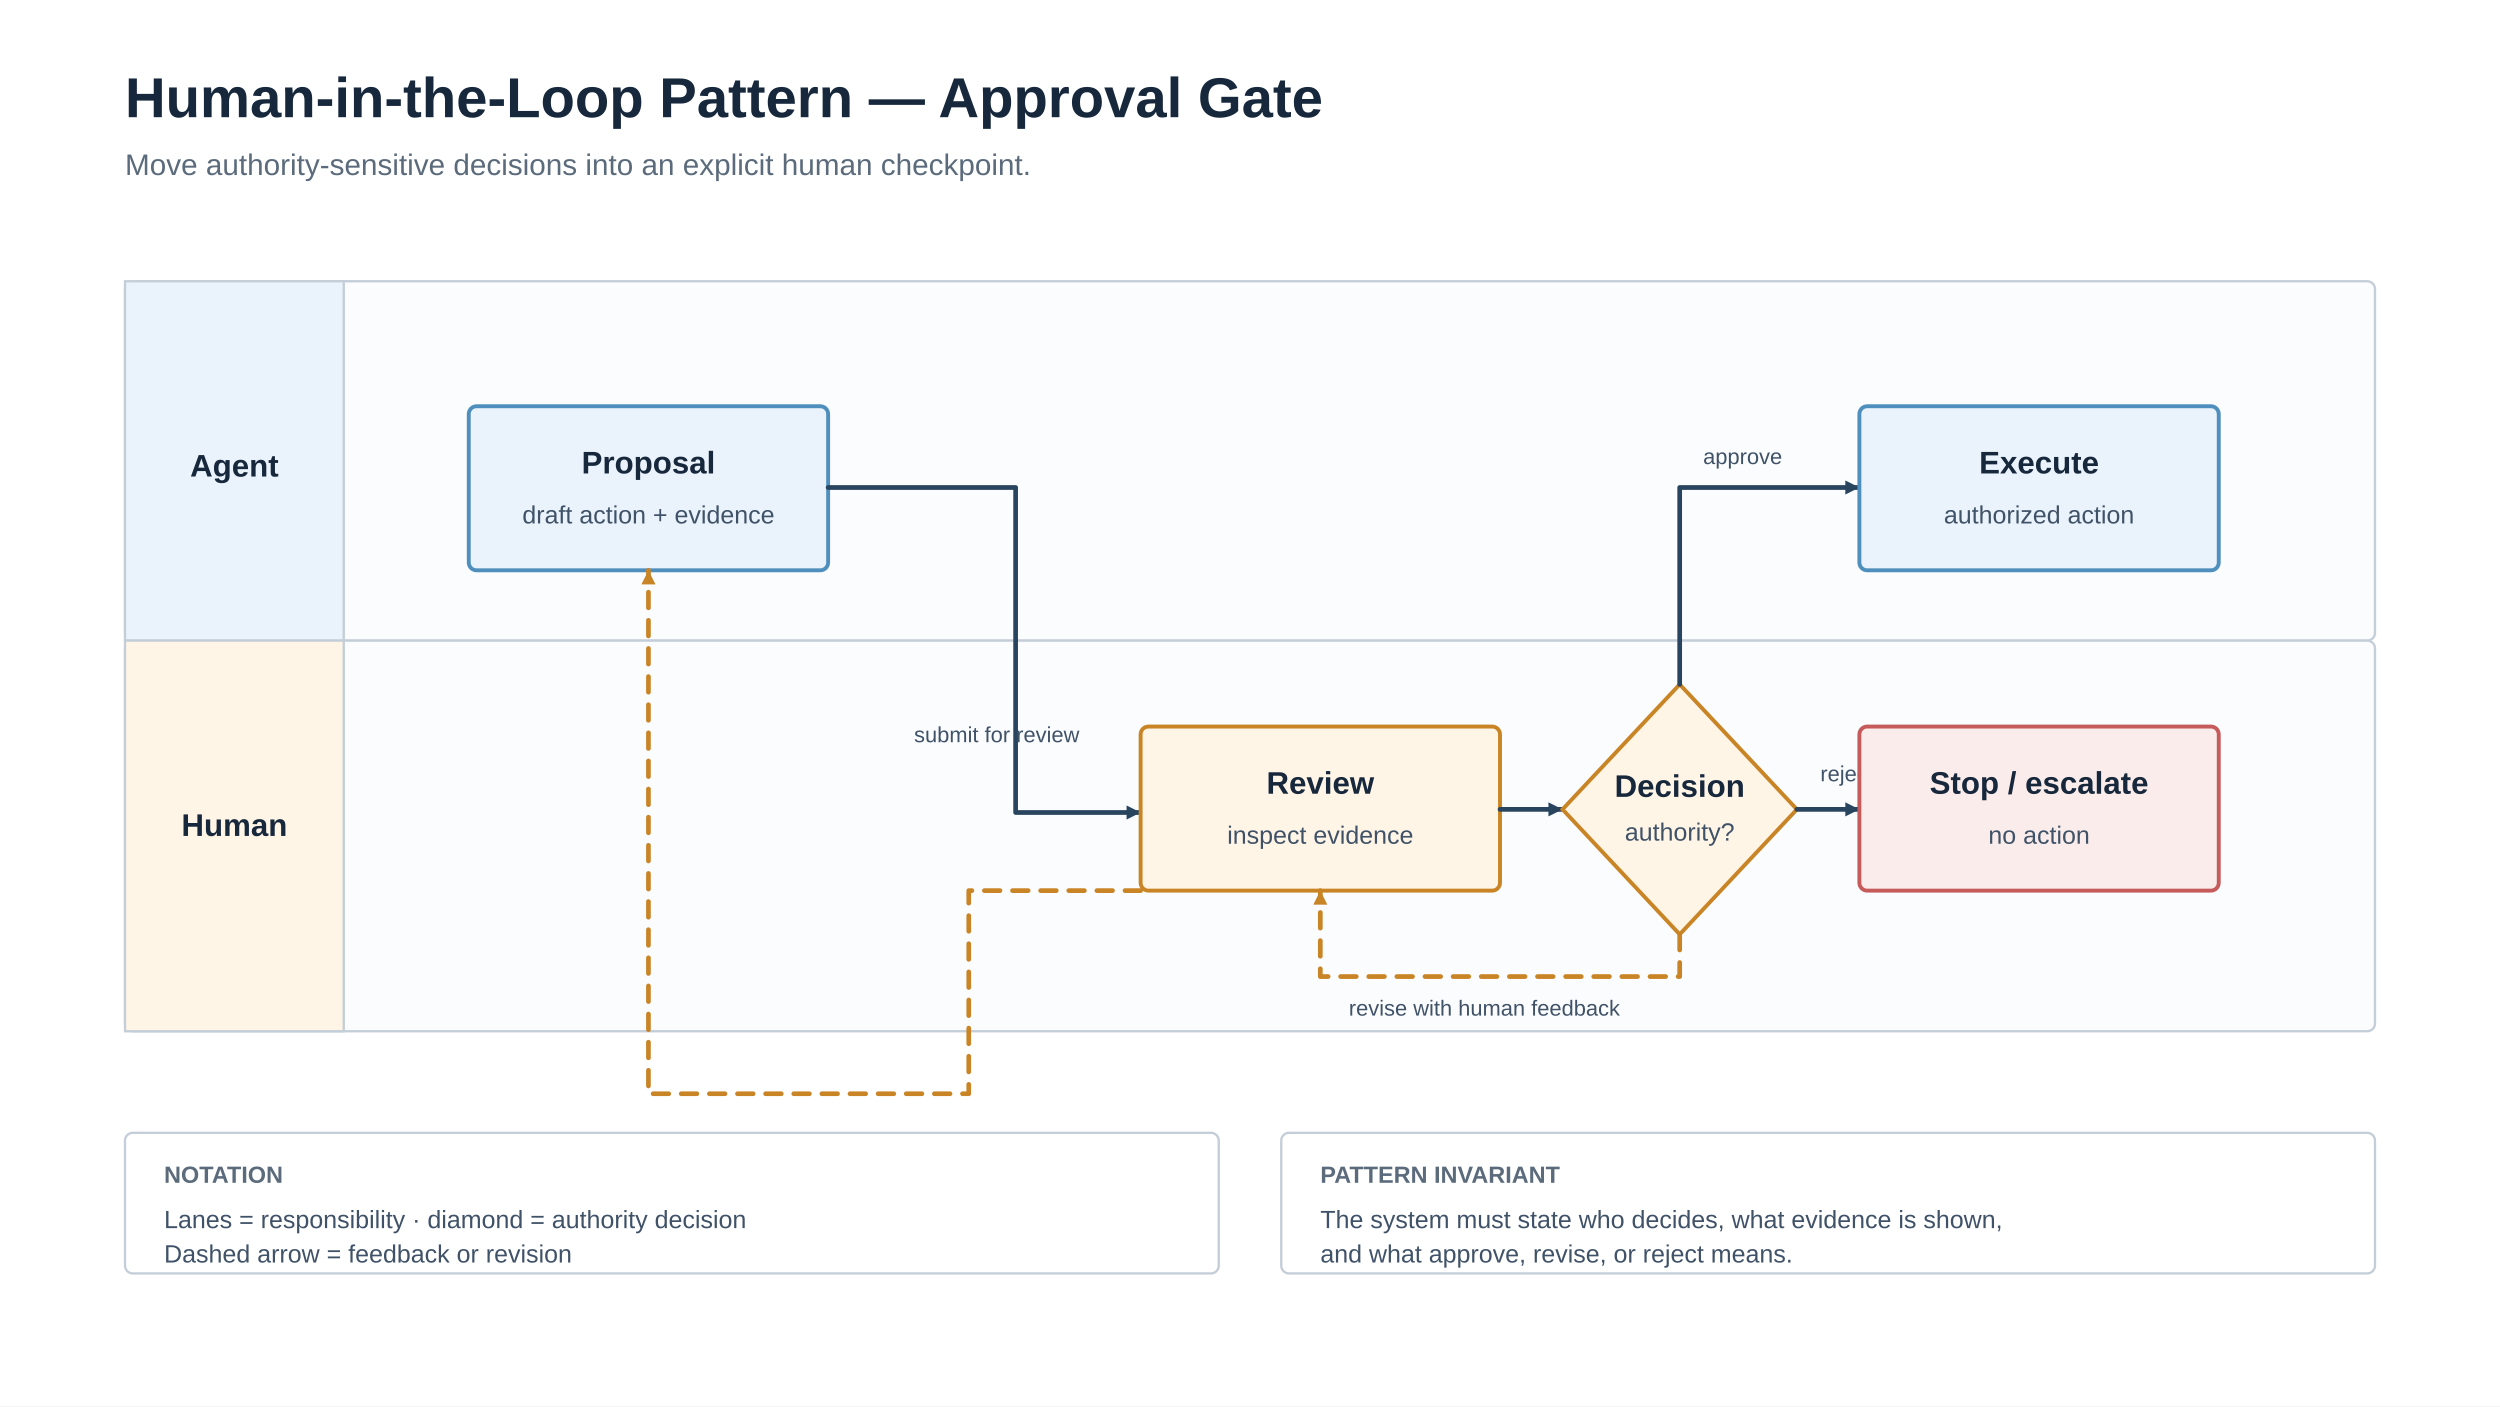
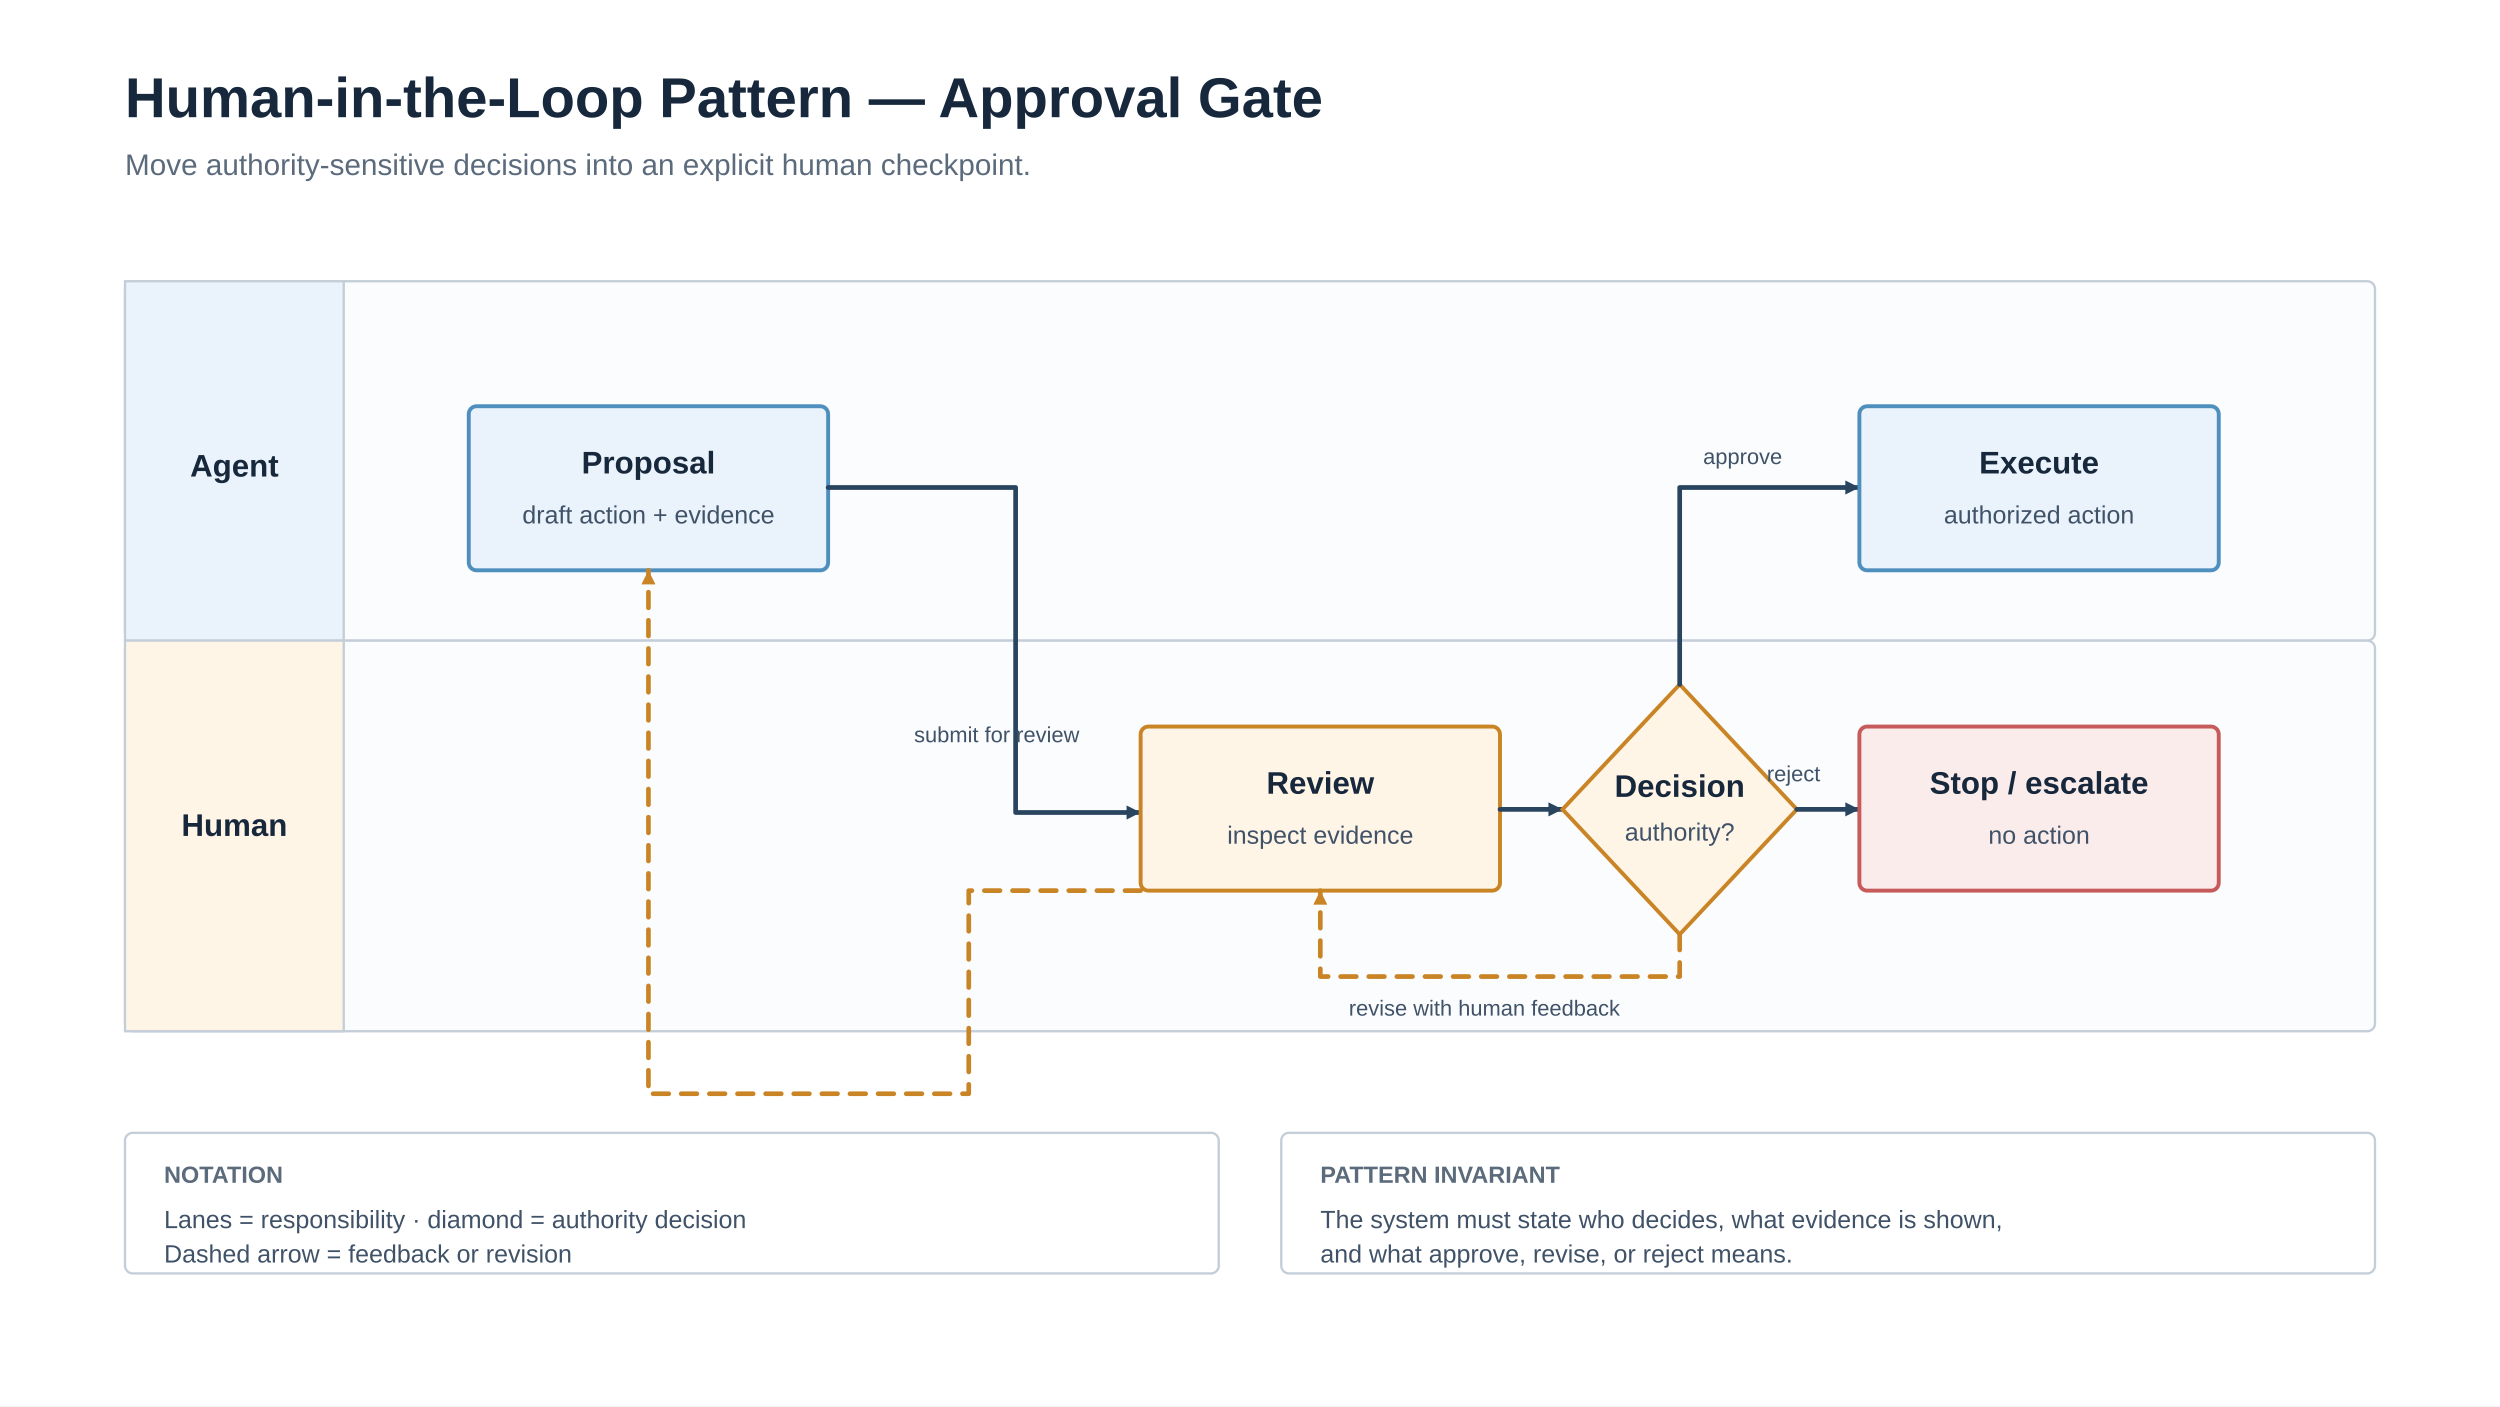
<svg xmlns="http://www.w3.org/2000/svg" width="1600" height="900" viewBox="0 0 1600 900">
  <defs>
    <style>
.title{font:700 36px Arial,Helvetica,sans-serif;fill:#17283c}.sub{font:400 19px Arial,Helvetica,sans-serif;fill:#5b6b7c}.h{font:700 20px Arial,Helvetica,sans-serif;fill:#17283c}.s{font:400 16px Arial,Helvetica,sans-serif;fill:#405268}.k{font:700 15px Arial,Helvetica,sans-serif;fill:#5b6b7c}.label{font:400 14px Arial,Helvetica,sans-serif;fill:#405268}.flow{fill:none;stroke:#28445f;stroke-width:3;stroke-linecap:round;stroke-linejoin:round}.feedback{fill:none;stroke:#c98425;stroke-width:3;stroke-dasharray:10 8;stroke-linecap:round;stroke-linejoin:round}.head{fill:#28445f;stroke:none}.fhead{fill:#c98425;stroke:none}.lane{fill:#fbfcfe;stroke:#c4ced8;stroke-width:1.5}.agent{fill:#eaf3fb;stroke:#4f8fbd;stroke-width:2.5}.human{fill:#fff5e6;stroke:#c98425;stroke-width:2.5}.stop{fill:#faecea;stroke:#c65b5b;stroke-width:2.5}.note{fill:#fff;stroke:#c4ced8;stroke-width:1.5}
</style>
  </defs>
  <rect width="1600" height="900" fill="#fff" />
  <text x="80" y="75" class="title">Human-in-the-Loop Pattern — Approval Gate</text>
  <text x="80" y="112" class="sub">Move authority-sensitive decisions into an explicit human checkpoint.</text>
  <rect x="80" y="180" width="1440" height="230" rx="5" class="lane" />
  <rect x="80" y="410" width="1440" height="250" rx="5" class="lane" />
  <rect x="80" y="180" width="140" height="230" fill="#eaf3fb" stroke="#c4ced8" stroke-width="1.5" />
  <rect x="80" y="410" width="140" height="250" fill="#fff5e6" stroke="#c4ced8" stroke-width="1.5" />
  <text x="150" y="305" text-anchor="middle" class="h">Agent</text>
  <text x="150" y="535" text-anchor="middle" class="h">Human</text>
  <rect x="300" y="260" width="230" height="105" rx="5" class="agent" />
  <text x="415" y="303" text-anchor="middle" class="h">Proposal</text>
  <text x="415" y="335" text-anchor="middle" class="s">draft action + evidence</text>
  <path d="M530 312 H650 V520 H730" class="flow" />
  <polygon points="730,520 721,515.5 721,524.5" class="head" />
  <text x="585" y="475" class="label">submit for review</text>
  <rect x="730" y="465" width="230" height="105" rx="5" class="human" />
  <text x="845" y="508" text-anchor="middle" class="h">Review</text>
  <text x="845" y="540" text-anchor="middle" class="s">inspect evidence</text>
  <path d="M960 518 H1000" class="flow" />
  <polygon points="1000,518 991,513.5 991,522.5" class="head" />
  <polygon points="1075,438 1150,518 1075,598 1000,518" class="human" />
  <text x="1075" y="510" text-anchor="middle" class="h">Decision</text>
  <text x="1075" y="538" text-anchor="middle" class="s">authority?</text>
  <path d="M1075 438 V312 H1190" class="flow" />
  <polygon points="1190,312 1181,307.5 1181,316.5" class="head" />
  <text x="1090" y="297" class="label">approve</text>
  <rect x="1190" y="260" width="230" height="105" rx="5" class="agent" />
  <text x="1305" y="303" text-anchor="middle" class="h">Execute</text>
  <text x="1305" y="335" text-anchor="middle" class="s">authorized action</text>
  <path d="M1150 518 H1190" class="flow" />
  <polygon points="1190,518 1181,513.5 1181,522.5" class="head" />
-   <text x="1165" y="500" class="label">reject</text>
+   <text x="1165" y="500" text-anchor="end" class="label">reject</text>
  <rect x="1190" y="465" width="230" height="105" rx="5" class="stop" />
  <text x="1305" y="508" text-anchor="middle" class="h">Stop / escalate</text>
  <text x="1305" y="540" text-anchor="middle" class="s">no action</text>
  <path d="M1075 598 V625 H845 V570" class="feedback" />
  <polygon points="845,570 840.5,579 849.5,579" class="fhead" />
  <text x="950" y="650" text-anchor="middle" class="label">revise with human feedback</text>
  <path d="M730 570 H620 V700 H415 V365" class="feedback" />
  <polygon points="415,365 410.5,374 419.5,374" class="fhead" />
  <rect x="80" y="725" width="700" height="90" rx="5" class="note" />
  <text x="105" y="757" class="k">NOTATION</text>
  <text x="105" y="786" class="s">Lanes = responsibility · diamond = authority decision</text>
  <text x="105" y="808" class="s">Dashed arrow = feedback or revision</text>
  <rect x="820" y="725" width="700" height="90" rx="5" class="note" />
  <text x="845" y="757" class="k">PATTERN INVARIANT</text>
  <text x="845" y="786" class="s">The system must state who decides, what evidence is shown,</text>
  <text x="845" y="808" class="s">and what approve, revise, or reject means.</text>
</svg>
